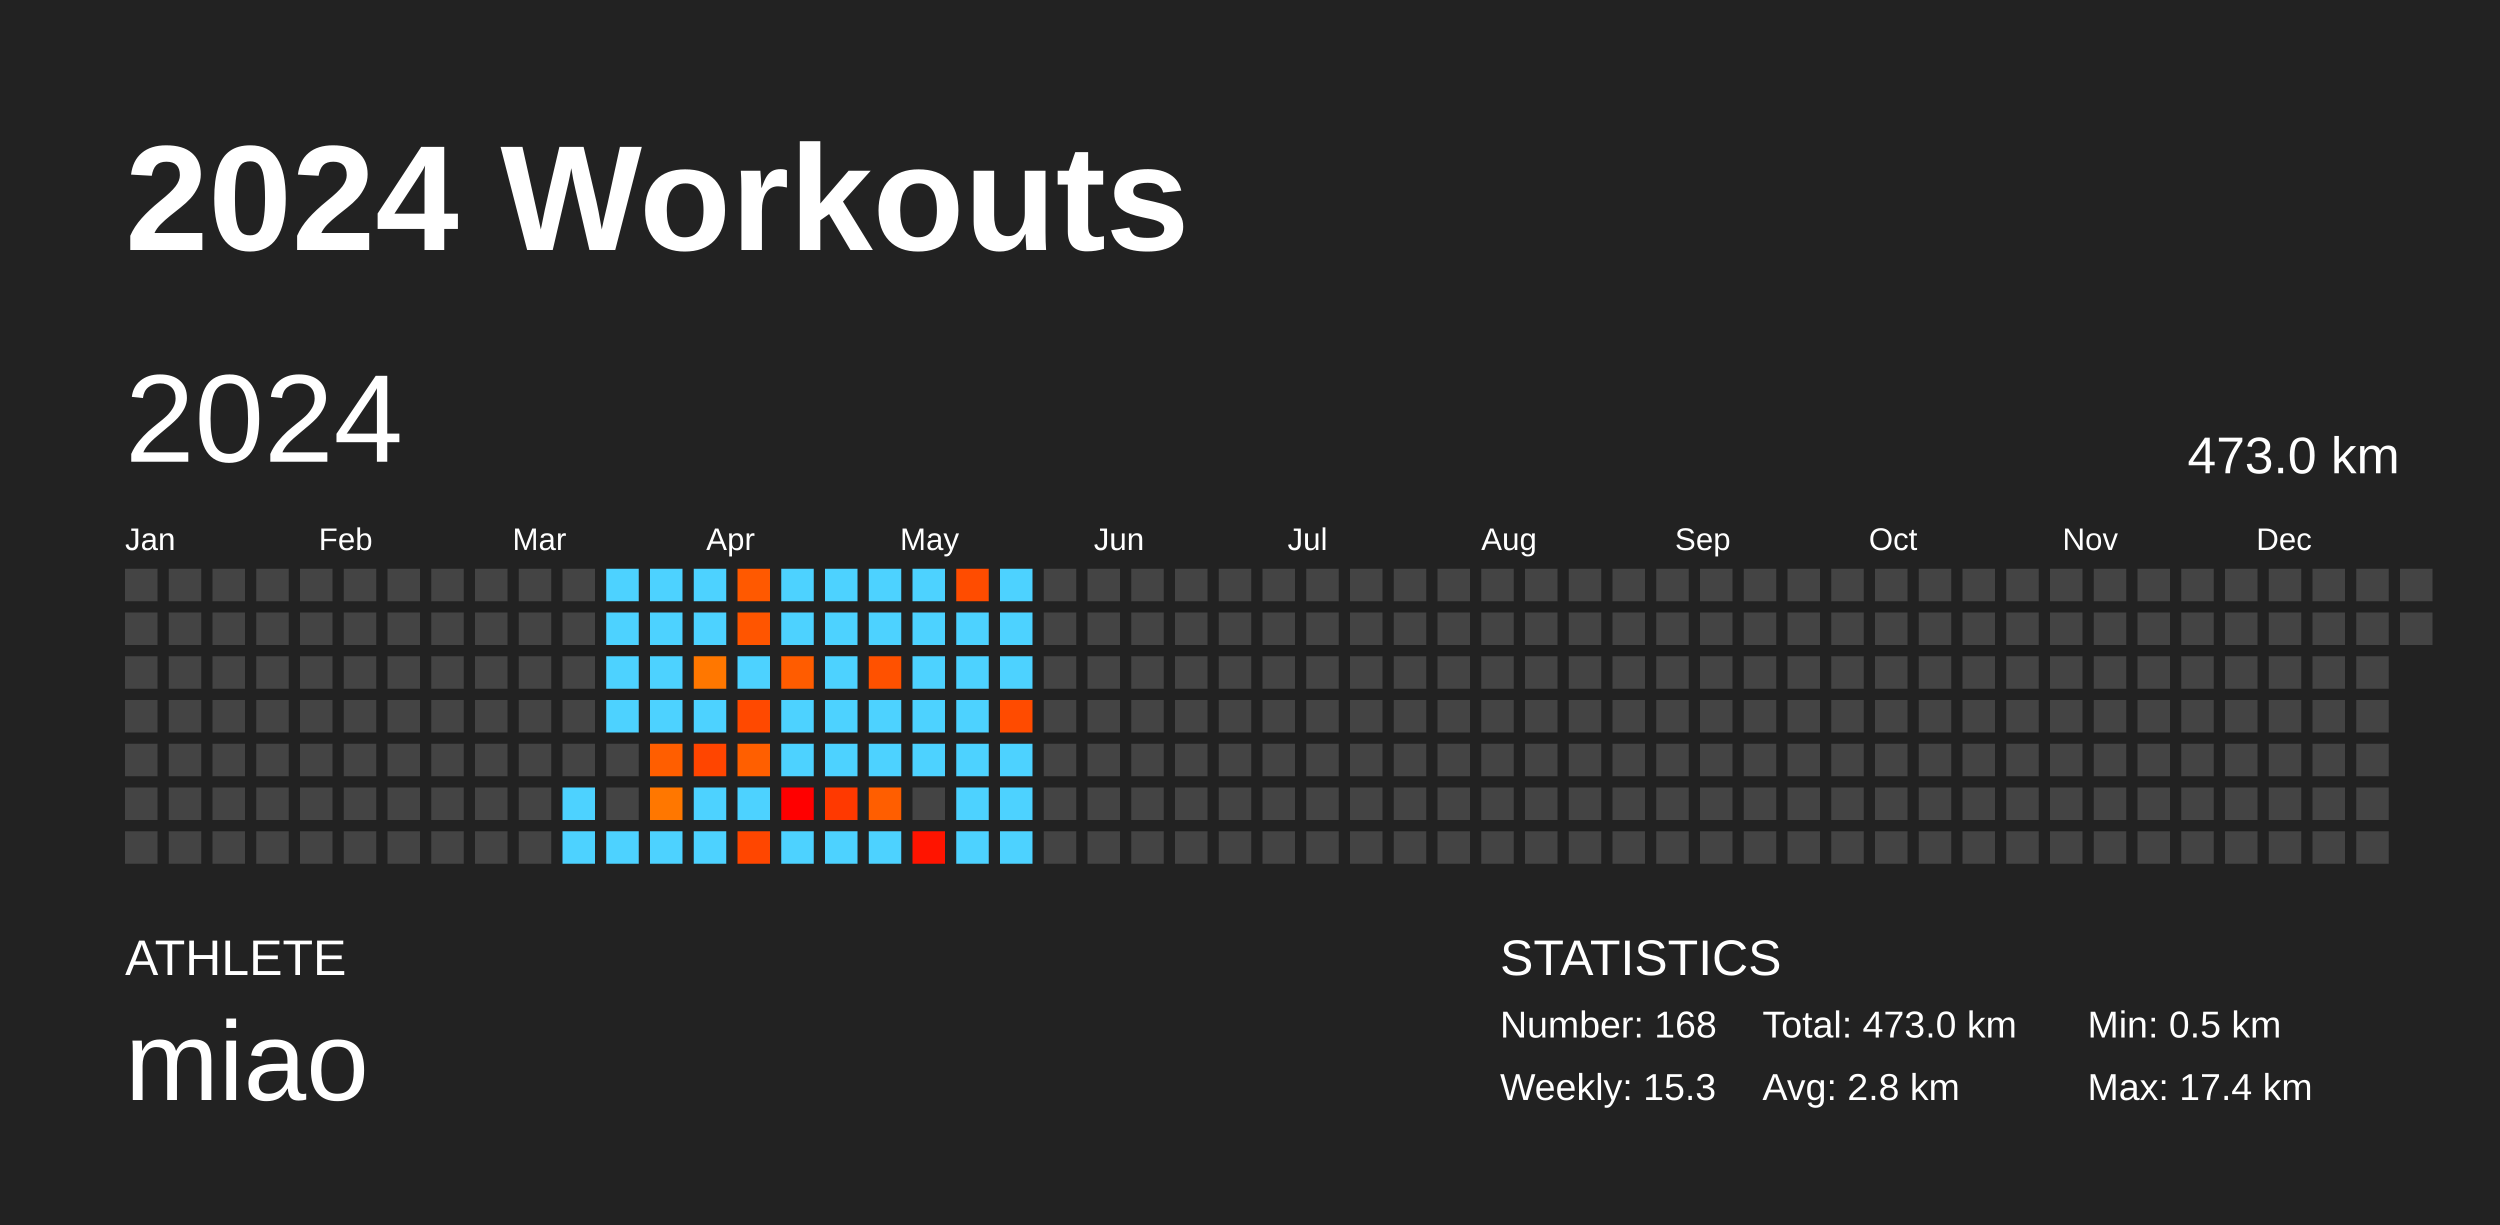
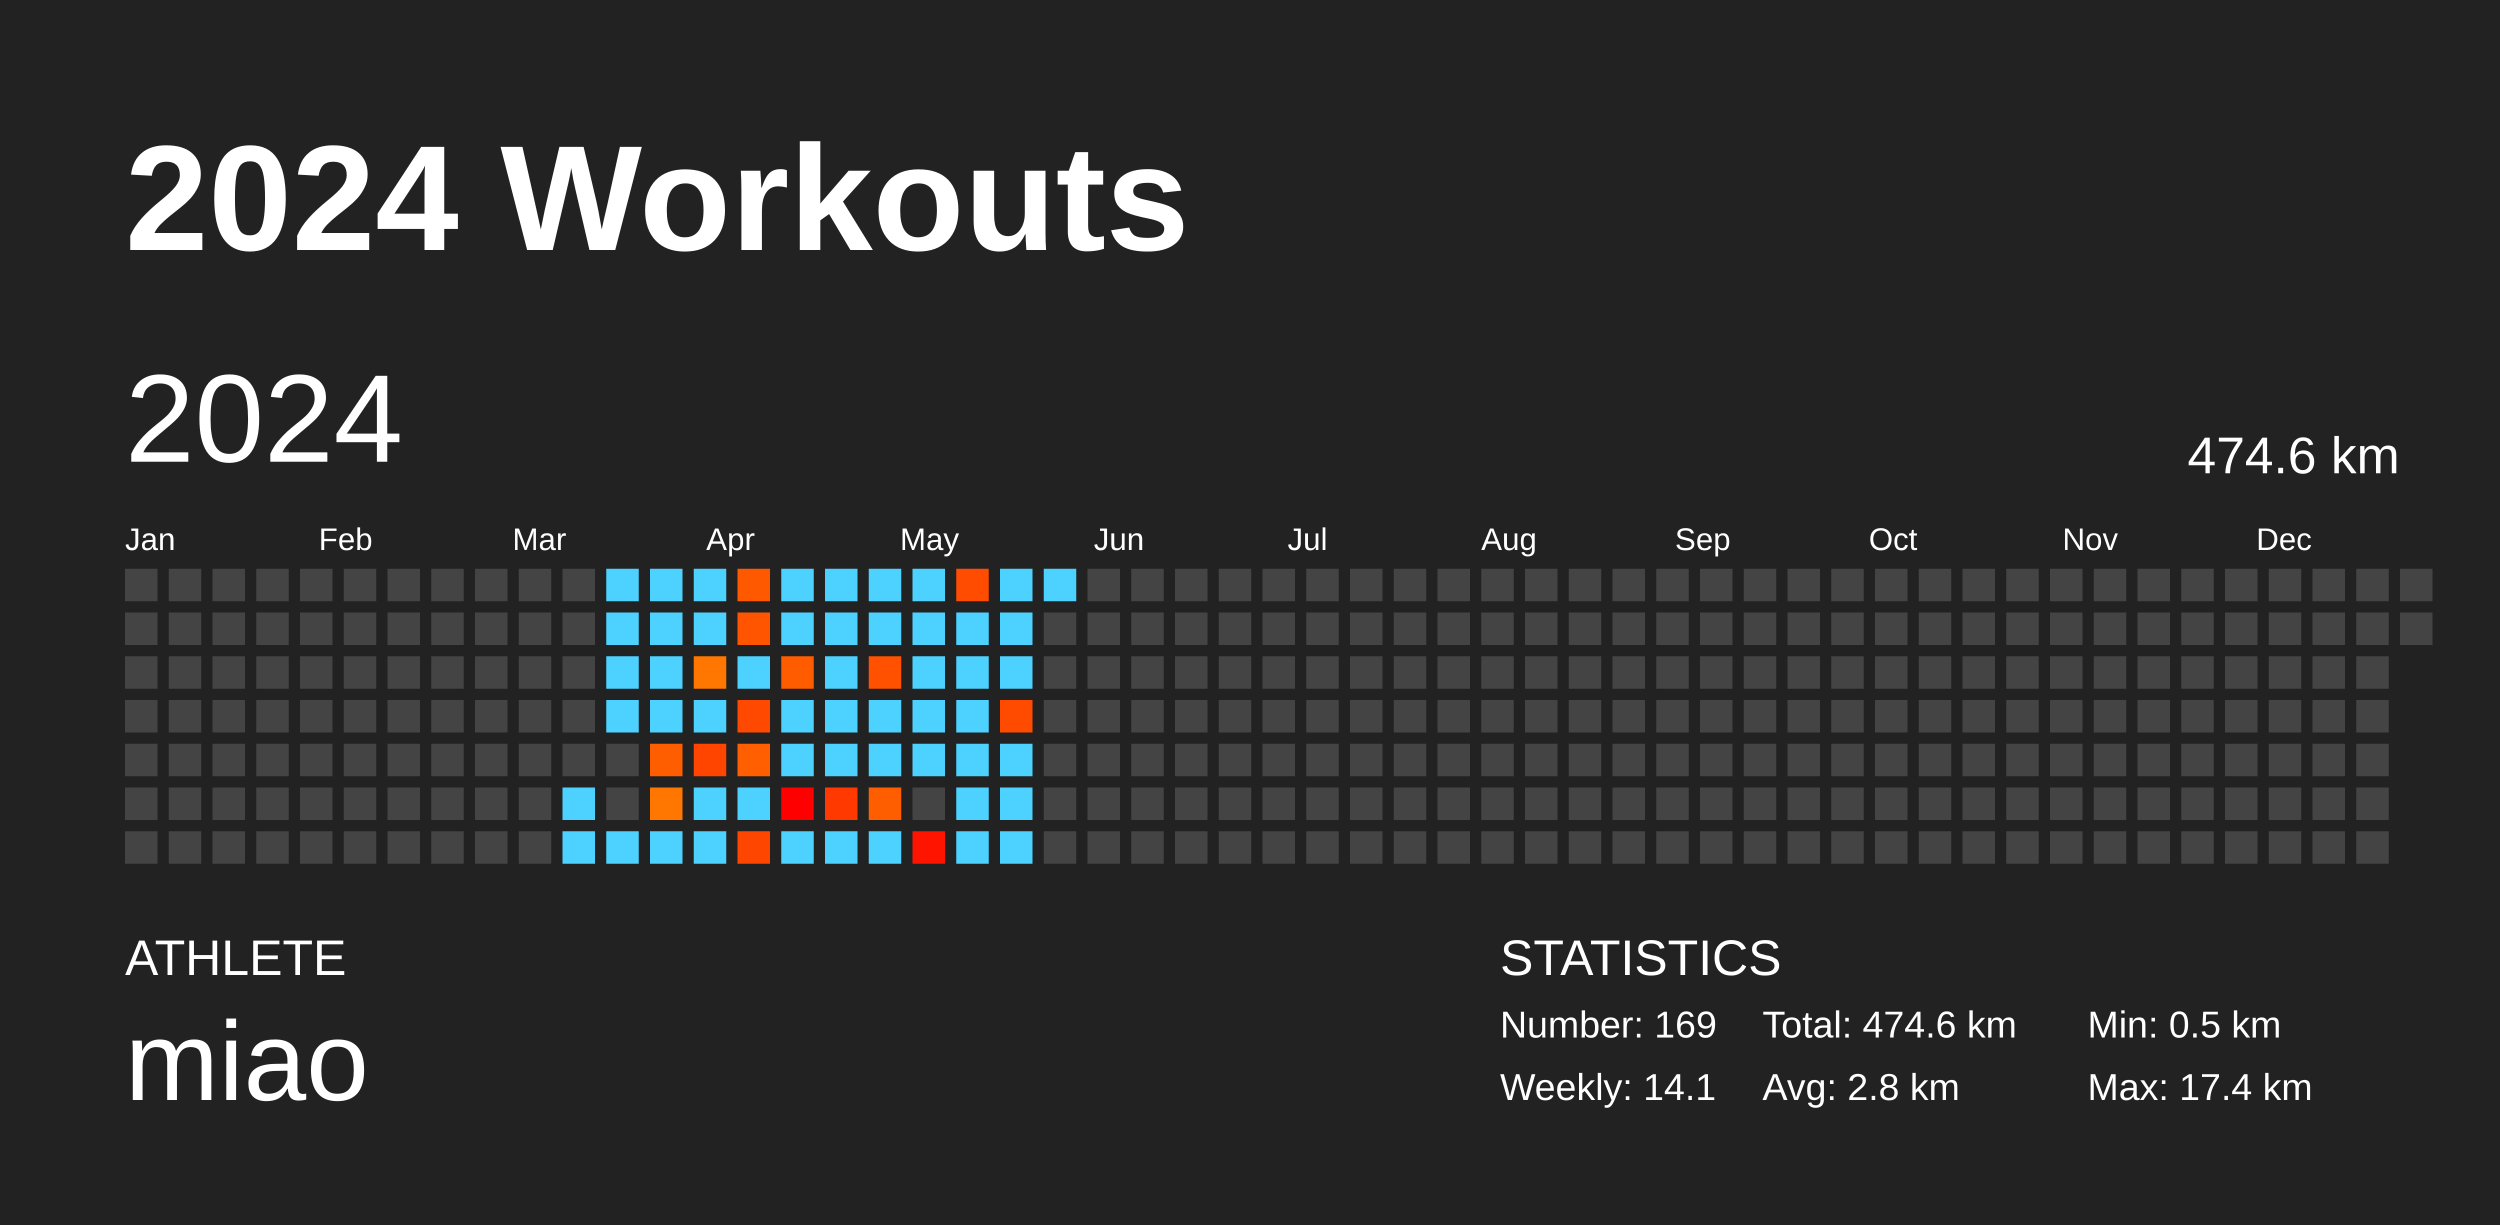
<svg xmlns="http://www.w3.org/2000/svg" baseProfile="full" height="98mm" version="1.1" viewBox="0,0,200,98" width="200mm">
  <defs />
  <rect fill="#222222" height="98" width="200" x="0" y="0" />
  <text fill="#FFFFFF" style="font-size:12px; font-family:Arial; font-weight:bold;" x="10" y="20">2024 Workouts</text>
  <text fill="#FFFFFF" style="font-size:4px; font-family:Arial" x="10" y="78">ATHLETE</text>
  <text fill="#FFFFFF" style="font-size:9px; font-family:Arial" x="10" y="88">miao</text>
  <text fill="#FFFFFF" style="font-size:4px; font-family:Arial" x="120" y="78">STATISTICS</text>
-   <text fill="#FFFFFF" style="font-size:3px; font-family:Arial" x="120" y="83">Number: 168</text>
-   <text fill="#FFFFFF" style="font-size:3px; font-family:Arial" x="120" y="88">Weekly: 15.3</text>
-   <text fill="#FFFFFF" style="font-size:3px; font-family:Arial" x="141" y="83">Total: 473.0 km</text>
+   <text fill="#FFFFFF" style="font-size:3px; font-family:Arial" x="120" y="83">Number: 169</text>
+   <text fill="#FFFFFF" style="font-size:3px; font-family:Arial" x="120" y="88">Weekly: 14.1</text>
+   <text fill="#FFFFFF" style="font-size:3px; font-family:Arial" x="141" y="83">Total: 474.6 km</text>
  <text fill="#FFFFFF" style="font-size:3px; font-family:Arial" x="141" y="88">Avg: 2.8 km</text>
  <text fill="#FFFFFF" style="font-size:3px; font-family:Arial" x="167" y="83">Min: 0.5 km</text>
  <text fill="#FFFFFF" style="font-size:3px; font-family:Arial" x="167" y="88">Max: 17.4 km</text>
  <text dominant-baseline="hanging" fill="#FFFFFF" style="font-size:10.0px; font-family:Arial;" x="10" y="30">2024</text>
-   <text dominant-baseline="hanging" fill="#FFFFFF" style="font-size:4.125px; font-family:Arial;" x="175" y="35">473.0 km</text>
+   <text dominant-baseline="hanging" fill="#FFFFFF" style="font-size:4.125px; font-family:Arial;" x="175" y="35">474.6 km</text>
  <text fill="#FFFFFF" style="font-size:2.5px; font-family:Arial" x="10.0" y="44">Jan</text>
  <text fill="#FFFFFF" style="font-size:2.5px; font-family:Arial" x="25.5" y="44">Feb</text>
  <text fill="#FFFFFF" style="font-size:2.5px; font-family:Arial" x="41.0" y="44">Mar</text>
  <text fill="#FFFFFF" style="font-size:2.5px; font-family:Arial" x="56.5" y="44">Apr</text>
  <text fill="#FFFFFF" style="font-size:2.5px; font-family:Arial" x="72.0" y="44">May</text>
  <text fill="#FFFFFF" style="font-size:2.5px; font-family:Arial" x="87.5" y="44">Jun</text>
  <text fill="#FFFFFF" style="font-size:2.5px; font-family:Arial" x="103.0" y="44">Jul</text>
  <text fill="#FFFFFF" style="font-size:2.5px; font-family:Arial" x="118.5" y="44">Aug</text>
  <text fill="#FFFFFF" style="font-size:2.5px; font-family:Arial" x="134.0" y="44">Sep</text>
  <text fill="#FFFFFF" style="font-size:2.5px; font-family:Arial" x="149.5" y="44">Oct</text>
  <text fill="#FFFFFF" style="font-size:2.5px; font-family:Arial" x="165.0" y="44">Nov</text>
  <text fill="#FFFFFF" style="font-size:2.5px; font-family:Arial" x="180.5" y="44">Dec</text>
  <rect fill="#444444" height="2.6" width="2.6" x="10.0" y="45.5" />
  <rect fill="#444444" height="2.6" width="2.6" x="10.0" y="49.0" />
  <rect fill="#444444" height="2.6" width="2.6" x="10.0" y="52.5" />
  <rect fill="#444444" height="2.6" width="2.6" x="10.0" y="56.0" />
  <rect fill="#444444" height="2.6" width="2.6" x="10.0" y="59.5" />
  <rect fill="#444444" height="2.6" width="2.6" x="10.0" y="63.0" />
  <rect fill="#444444" height="2.6" width="2.6" x="10.0" y="66.5" />
  <rect fill="#444444" height="2.6" width="2.6" x="13.5" y="45.5" />
  <rect fill="#444444" height="2.6" width="2.6" x="13.5" y="49.0" />
  <rect fill="#444444" height="2.6" width="2.6" x="13.5" y="52.5" />
  <rect fill="#444444" height="2.6" width="2.6" x="13.5" y="56.0" />
  <rect fill="#444444" height="2.6" width="2.6" x="13.5" y="59.5" />
  <rect fill="#444444" height="2.6" width="2.6" x="13.5" y="63.0" />
  <rect fill="#444444" height="2.6" width="2.6" x="13.5" y="66.5" />
  <rect fill="#444444" height="2.6" width="2.6" x="17.0" y="45.5" />
  <rect fill="#444444" height="2.6" width="2.6" x="17.0" y="49.0" />
  <rect fill="#444444" height="2.6" width="2.6" x="17.0" y="52.5" />
  <rect fill="#444444" height="2.6" width="2.6" x="17.0" y="56.0" />
  <rect fill="#444444" height="2.6" width="2.6" x="17.0" y="59.5" />
  <rect fill="#444444" height="2.6" width="2.6" x="17.0" y="63.0" />
  <rect fill="#444444" height="2.6" width="2.6" x="17.0" y="66.5" />
  <rect fill="#444444" height="2.6" width="2.6" x="20.5" y="45.5" />
  <rect fill="#444444" height="2.6" width="2.6" x="20.5" y="49.0" />
  <rect fill="#444444" height="2.6" width="2.6" x="20.5" y="52.5" />
  <rect fill="#444444" height="2.6" width="2.6" x="20.5" y="56.0" />
  <rect fill="#444444" height="2.6" width="2.6" x="20.5" y="59.5" />
  <rect fill="#444444" height="2.6" width="2.6" x="20.5" y="63.0" />
  <rect fill="#444444" height="2.6" width="2.6" x="20.5" y="66.5" />
  <rect fill="#444444" height="2.6" width="2.6" x="24.0" y="45.5" />
  <rect fill="#444444" height="2.6" width="2.6" x="24.0" y="49.0" />
  <rect fill="#444444" height="2.6" width="2.6" x="24.0" y="52.5" />
  <rect fill="#444444" height="2.6" width="2.6" x="24.0" y="56.0" />
  <rect fill="#444444" height="2.6" width="2.6" x="24.0" y="59.5" />
  <rect fill="#444444" height="2.6" width="2.6" x="24.0" y="63.0" />
  <rect fill="#444444" height="2.6" width="2.6" x="24.0" y="66.5" />
  <rect fill="#444444" height="2.6" width="2.6" x="27.5" y="45.5" />
  <rect fill="#444444" height="2.6" width="2.6" x="27.5" y="49.0" />
  <rect fill="#444444" height="2.6" width="2.6" x="27.5" y="52.5" />
  <rect fill="#444444" height="2.6" width="2.6" x="27.5" y="56.0" />
  <rect fill="#444444" height="2.6" width="2.6" x="27.5" y="59.5" />
  <rect fill="#444444" height="2.6" width="2.6" x="27.5" y="63.0" />
  <rect fill="#444444" height="2.6" width="2.6" x="27.5" y="66.5" />
  <rect fill="#444444" height="2.6" width="2.6" x="31.0" y="45.5" />
  <rect fill="#444444" height="2.6" width="2.6" x="31.0" y="49.0" />
  <rect fill="#444444" height="2.6" width="2.6" x="31.0" y="52.5" />
  <rect fill="#444444" height="2.6" width="2.6" x="31.0" y="56.0" />
  <rect fill="#444444" height="2.6" width="2.6" x="31.0" y="59.5" />
  <rect fill="#444444" height="2.6" width="2.6" x="31.0" y="63.0" />
  <rect fill="#444444" height="2.6" width="2.6" x="31.0" y="66.5" />
  <rect fill="#444444" height="2.6" width="2.6" x="34.5" y="45.5" />
  <rect fill="#444444" height="2.6" width="2.6" x="34.5" y="49.0" />
  <rect fill="#444444" height="2.6" width="2.6" x="34.5" y="52.5" />
  <rect fill="#444444" height="2.6" width="2.6" x="34.5" y="56.0" />
  <rect fill="#444444" height="2.6" width="2.6" x="34.5" y="59.5" />
  <rect fill="#444444" height="2.6" width="2.6" x="34.5" y="63.0" />
  <rect fill="#444444" height="2.6" width="2.6" x="34.5" y="66.5" />
  <rect fill="#444444" height="2.6" width="2.6" x="38.0" y="45.5" />
  <rect fill="#444444" height="2.6" width="2.6" x="38.0" y="49.0" />
  <rect fill="#444444" height="2.6" width="2.6" x="38.0" y="52.5" />
  <rect fill="#444444" height="2.6" width="2.6" x="38.0" y="56.0" />
  <rect fill="#444444" height="2.6" width="2.6" x="38.0" y="59.5" />
  <rect fill="#444444" height="2.6" width="2.6" x="38.0" y="63.0" />
  <rect fill="#444444" height="2.6" width="2.6" x="38.0" y="66.5" />
  <rect fill="#444444" height="2.6" width="2.6" x="41.5" y="45.5" />
  <rect fill="#444444" height="2.6" width="2.6" x="41.5" y="49.0" />
  <rect fill="#444444" height="2.6" width="2.6" x="41.5" y="52.5" />
  <rect fill="#444444" height="2.6" width="2.6" x="41.5" y="56.0" />
  <rect fill="#444444" height="2.6" width="2.6" x="41.5" y="59.5" />
  <rect fill="#444444" height="2.6" width="2.6" x="41.5" y="63.0" />
  <rect fill="#444444" height="2.6" width="2.6" x="41.5" y="66.5" />
  <rect fill="#444444" height="2.6" width="2.6" x="45.0" y="45.5" />
  <rect fill="#444444" height="2.6" width="2.6" x="45.0" y="49.0" />
  <rect fill="#444444" height="2.6" width="2.6" x="45.0" y="52.5" />
  <rect fill="#444444" height="2.6" width="2.6" x="45.0" y="56.0" />
  <rect fill="#444444" height="2.6" width="2.6" x="45.0" y="59.5" />
  <rect fill="#4dd2ff" height="2.6" width="2.6" x="45.0" y="63.0" />
  <rect fill="#4dd2ff" height="2.6" width="2.6" x="45.0" y="66.5" />
  <rect fill="#4dd2ff" height="2.6" width="2.6" x="48.5" y="45.5" />
  <rect fill="#4dd2ff" height="2.6" width="2.6" x="48.5" y="49.0" />
  <rect fill="#4dd2ff" height="2.6" width="2.6" x="48.5" y="52.5" />
  <rect fill="#4dd2ff" height="2.6" width="2.6" x="48.5" y="56.0" />
  <rect fill="#444444" height="2.6" width="2.6" x="48.5" y="59.5" />
  <rect fill="#444444" height="2.6" width="2.6" x="48.5" y="63.0" />
  <rect fill="#4dd2ff" height="2.6" width="2.6" x="48.5" y="66.5" />
  <rect fill="#4dd2ff" height="2.6" width="2.6" x="52.0" y="45.5" />
  <rect fill="#4dd2ff" height="2.6" width="2.6" x="52.0" y="49.0" />
  <rect fill="#4dd2ff" height="2.6" width="2.6" x="52.0" y="52.5" />
  <rect fill="#4dd2ff" height="2.6" width="2.6" x="52.0" y="56.0" />
  <rect fill="#ff5e00" height="2.6" width="2.6" x="52.0" y="59.5" />
  <rect fill="#ff7700" height="2.6" width="2.6" x="52.0" y="63.0" />
  <rect fill="#4dd2ff" height="2.6" width="2.6" x="52.0" y="66.5" />
  <rect fill="#4dd2ff" height="2.6" width="2.6" x="55.5" y="45.5" />
  <rect fill="#4dd2ff" height="2.6" width="2.6" x="55.5" y="49.0" />
  <rect fill="#ff7700" height="2.6" width="2.6" x="55.5" y="52.5" />
  <rect fill="#4dd2ff" height="2.6" width="2.6" x="55.5" y="56.0" />
  <rect fill="#ff4500" height="2.6" width="2.6" x="55.5" y="59.5" />
  <rect fill="#4dd2ff" height="2.6" width="2.6" x="55.5" y="63.0" />
  <rect fill="#4dd2ff" height="2.6" width="2.6" x="55.5" y="66.5" />
  <rect fill="#ff5900" height="2.6" width="2.6" x="59.0" y="45.5" />
  <rect fill="#ff5500" height="2.6" width="2.6" x="59.0" y="49.0" />
  <rect fill="#4dd2ff" height="2.6" width="2.6" x="59.0" y="52.5" />
  <rect fill="#ff4900" height="2.6" width="2.6" x="59.0" y="56.0" />
  <rect fill="#ff5f00" height="2.6" width="2.6" x="59.0" y="59.5" />
  <rect fill="#4dd2ff" height="2.6" width="2.6" x="59.0" y="63.0" />
  <rect fill="#ff4600" height="2.6" width="2.6" x="59.0" y="66.5" />
  <rect fill="#4dd2ff" height="2.6" width="2.6" x="62.5" y="45.5" />
  <rect fill="#4dd2ff" height="2.6" width="2.6" x="62.5" y="49.0" />
  <rect fill="#ff5c00" height="2.6" width="2.6" x="62.5" y="52.5" />
  <rect fill="#4dd2ff" height="2.6" width="2.6" x="62.5" y="56.0" />
  <rect fill="#4dd2ff" height="2.6" width="2.6" x="62.5" y="59.5" />
  <rect fill="#ff0000" height="2.6" width="2.6" x="62.5" y="63.0" />
  <rect fill="#4dd2ff" height="2.6" width="2.6" x="62.5" y="66.5" />
  <rect fill="#4dd2ff" height="2.6" width="2.6" x="66.0" y="45.5" />
  <rect fill="#4dd2ff" height="2.6" width="2.6" x="66.0" y="49.0" />
  <rect fill="#4dd2ff" height="2.6" width="2.6" x="66.0" y="52.5" />
  <rect fill="#4dd2ff" height="2.6" width="2.6" x="66.0" y="56.0" />
  <rect fill="#4dd2ff" height="2.6" width="2.6" x="66.0" y="59.5" />
  <rect fill="#ff3900" height="2.6" width="2.6" x="66.0" y="63.0" />
  <rect fill="#4dd2ff" height="2.6" width="2.6" x="66.0" y="66.5" />
  <rect fill="#4dd2ff" height="2.6" width="2.6" x="69.5" y="45.5" />
  <rect fill="#4dd2ff" height="2.6" width="2.6" x="69.5" y="49.0" />
  <rect fill="#ff5100" height="2.6" width="2.6" x="69.5" y="52.5" />
  <rect fill="#4dd2ff" height="2.6" width="2.6" x="69.5" y="56.0" />
  <rect fill="#4dd2ff" height="2.6" width="2.6" x="69.5" y="59.5" />
  <rect fill="#ff5e00" height="2.6" width="2.6" x="69.5" y="63.0" />
  <rect fill="#4dd2ff" height="2.6" width="2.6" x="69.5" y="66.5" />
  <rect fill="#4dd2ff" height="2.6" width="2.6" x="73.0" y="45.5" />
  <rect fill="#4dd2ff" height="2.6" width="2.6" x="73.0" y="49.0" />
  <rect fill="#4dd2ff" height="2.6" width="2.6" x="73.0" y="52.5" />
  <rect fill="#4dd2ff" height="2.6" width="2.6" x="73.0" y="56.0" />
  <rect fill="#4dd2ff" height="2.6" width="2.6" x="73.0" y="59.5" />
  <rect fill="#444444" height="2.6" width="2.6" x="73.0" y="63.0" />
  <rect fill="#ff1400" height="2.6" width="2.6" x="73.0" y="66.5" />
  <rect fill="#ff4c00" height="2.6" width="2.6" x="76.5" y="45.5" />
  <rect fill="#4dd2ff" height="2.6" width="2.6" x="76.5" y="49.0" />
  <rect fill="#4dd2ff" height="2.6" width="2.6" x="76.5" y="52.5" />
  <rect fill="#4dd2ff" height="2.6" width="2.6" x="76.5" y="56.0" />
  <rect fill="#4dd2ff" height="2.6" width="2.6" x="76.5" y="59.5" />
  <rect fill="#4dd2ff" height="2.6" width="2.6" x="76.5" y="63.0" />
  <rect fill="#4dd2ff" height="2.6" width="2.6" x="76.5" y="66.5" />
  <rect fill="#4dd2ff" height="2.6" width="2.6" x="80.0" y="45.5" />
  <rect fill="#4dd2ff" height="2.6" width="2.6" x="80.0" y="49.0" />
  <rect fill="#4dd2ff" height="2.6" width="2.6" x="80.0" y="52.5" />
  <rect fill="#ff4b00" height="2.6" width="2.6" x="80.0" y="56.0" />
  <rect fill="#4dd2ff" height="2.6" width="2.6" x="80.0" y="59.5" />
  <rect fill="#4dd2ff" height="2.6" width="2.6" x="80.0" y="63.0" />
  <rect fill="#4dd2ff" height="2.6" width="2.6" x="80.0" y="66.5" />
-   <rect fill="#444444" height="2.6" width="2.6" x="83.5" y="45.5" />
+   <rect fill="#4dd2ff" height="2.6" width="2.6" x="83.5" y="45.5" />
  <rect fill="#444444" height="2.6" width="2.6" x="83.5" y="49.0" />
  <rect fill="#444444" height="2.6" width="2.6" x="83.5" y="52.5" />
  <rect fill="#444444" height="2.6" width="2.6" x="83.5" y="56.0" />
  <rect fill="#444444" height="2.6" width="2.6" x="83.5" y="59.5" />
  <rect fill="#444444" height="2.6" width="2.6" x="83.5" y="63.0" />
  <rect fill="#444444" height="2.6" width="2.6" x="83.5" y="66.5" />
  <rect fill="#444444" height="2.6" width="2.6" x="87.0" y="45.5" />
  <rect fill="#444444" height="2.6" width="2.6" x="87.0" y="49.0" />
  <rect fill="#444444" height="2.6" width="2.6" x="87.0" y="52.5" />
  <rect fill="#444444" height="2.6" width="2.6" x="87.0" y="56.0" />
  <rect fill="#444444" height="2.6" width="2.6" x="87.0" y="59.5" />
  <rect fill="#444444" height="2.6" width="2.6" x="87.0" y="63.0" />
  <rect fill="#444444" height="2.6" width="2.6" x="87.0" y="66.5" />
  <rect fill="#444444" height="2.6" width="2.6" x="90.5" y="45.5" />
  <rect fill="#444444" height="2.6" width="2.6" x="90.5" y="49.0" />
  <rect fill="#444444" height="2.6" width="2.6" x="90.5" y="52.5" />
  <rect fill="#444444" height="2.6" width="2.6" x="90.5" y="56.0" />
  <rect fill="#444444" height="2.6" width="2.6" x="90.5" y="59.5" />
  <rect fill="#444444" height="2.6" width="2.6" x="90.5" y="63.0" />
  <rect fill="#444444" height="2.6" width="2.6" x="90.5" y="66.5" />
  <rect fill="#444444" height="2.6" width="2.6" x="94.0" y="45.5" />
  <rect fill="#444444" height="2.6" width="2.6" x="94.0" y="49.0" />
  <rect fill="#444444" height="2.6" width="2.6" x="94.0" y="52.5" />
  <rect fill="#444444" height="2.6" width="2.6" x="94.0" y="56.0" />
  <rect fill="#444444" height="2.6" width="2.6" x="94.0" y="59.5" />
  <rect fill="#444444" height="2.6" width="2.6" x="94.0" y="63.0" />
  <rect fill="#444444" height="2.6" width="2.6" x="94.0" y="66.5" />
  <rect fill="#444444" height="2.6" width="2.6" x="97.5" y="45.5" />
  <rect fill="#444444" height="2.6" width="2.6" x="97.5" y="49.0" />
  <rect fill="#444444" height="2.6" width="2.6" x="97.5" y="52.5" />
  <rect fill="#444444" height="2.6" width="2.6" x="97.5" y="56.0" />
  <rect fill="#444444" height="2.6" width="2.6" x="97.5" y="59.5" />
  <rect fill="#444444" height="2.6" width="2.6" x="97.5" y="63.0" />
  <rect fill="#444444" height="2.6" width="2.6" x="97.5" y="66.5" />
  <rect fill="#444444" height="2.6" width="2.6" x="101.0" y="45.5" />
  <rect fill="#444444" height="2.6" width="2.6" x="101.0" y="49.0" />
  <rect fill="#444444" height="2.6" width="2.6" x="101.0" y="52.5" />
  <rect fill="#444444" height="2.6" width="2.6" x="101.0" y="56.0" />
  <rect fill="#444444" height="2.6" width="2.6" x="101.0" y="59.5" />
  <rect fill="#444444" height="2.6" width="2.6" x="101.0" y="63.0" />
  <rect fill="#444444" height="2.6" width="2.6" x="101.0" y="66.5" />
  <rect fill="#444444" height="2.6" width="2.6" x="104.5" y="45.5" />
  <rect fill="#444444" height="2.6" width="2.6" x="104.5" y="49.0" />
  <rect fill="#444444" height="2.6" width="2.6" x="104.5" y="52.5" />
  <rect fill="#444444" height="2.6" width="2.6" x="104.5" y="56.0" />
  <rect fill="#444444" height="2.6" width="2.6" x="104.5" y="59.5" />
  <rect fill="#444444" height="2.6" width="2.6" x="104.5" y="63.0" />
  <rect fill="#444444" height="2.6" width="2.6" x="104.5" y="66.5" />
  <rect fill="#444444" height="2.6" width="2.6" x="108.0" y="45.5" />
  <rect fill="#444444" height="2.6" width="2.6" x="108.0" y="49.0" />
  <rect fill="#444444" height="2.6" width="2.6" x="108.0" y="52.5" />
  <rect fill="#444444" height="2.6" width="2.6" x="108.0" y="56.0" />
  <rect fill="#444444" height="2.6" width="2.6" x="108.0" y="59.5" />
  <rect fill="#444444" height="2.6" width="2.6" x="108.0" y="63.0" />
  <rect fill="#444444" height="2.6" width="2.6" x="108.0" y="66.5" />
  <rect fill="#444444" height="2.6" width="2.6" x="111.5" y="45.5" />
  <rect fill="#444444" height="2.6" width="2.6" x="111.5" y="49.0" />
  <rect fill="#444444" height="2.6" width="2.6" x="111.5" y="52.5" />
  <rect fill="#444444" height="2.6" width="2.6" x="111.5" y="56.0" />
  <rect fill="#444444" height="2.6" width="2.6" x="111.5" y="59.5" />
  <rect fill="#444444" height="2.6" width="2.6" x="111.5" y="63.0" />
  <rect fill="#444444" height="2.6" width="2.6" x="111.5" y="66.5" />
  <rect fill="#444444" height="2.6" width="2.6" x="115.0" y="45.5" />
  <rect fill="#444444" height="2.6" width="2.6" x="115.0" y="49.0" />
  <rect fill="#444444" height="2.6" width="2.6" x="115.0" y="52.5" />
  <rect fill="#444444" height="2.6" width="2.6" x="115.0" y="56.0" />
  <rect fill="#444444" height="2.6" width="2.6" x="115.0" y="59.5" />
  <rect fill="#444444" height="2.6" width="2.6" x="115.0" y="63.0" />
  <rect fill="#444444" height="2.6" width="2.6" x="115.0" y="66.5" />
  <rect fill="#444444" height="2.6" width="2.6" x="118.5" y="45.5" />
  <rect fill="#444444" height="2.6" width="2.6" x="118.5" y="49.0" />
  <rect fill="#444444" height="2.6" width="2.6" x="118.5" y="52.5" />
  <rect fill="#444444" height="2.6" width="2.6" x="118.5" y="56.0" />
  <rect fill="#444444" height="2.6" width="2.6" x="118.5" y="59.5" />
  <rect fill="#444444" height="2.6" width="2.6" x="118.5" y="63.0" />
  <rect fill="#444444" height="2.6" width="2.6" x="118.5" y="66.5" />
  <rect fill="#444444" height="2.6" width="2.6" x="122.0" y="45.5" />
  <rect fill="#444444" height="2.6" width="2.6" x="122.0" y="49.0" />
  <rect fill="#444444" height="2.6" width="2.6" x="122.0" y="52.5" />
  <rect fill="#444444" height="2.6" width="2.6" x="122.0" y="56.0" />
  <rect fill="#444444" height="2.6" width="2.6" x="122.0" y="59.5" />
  <rect fill="#444444" height="2.6" width="2.6" x="122.0" y="63.0" />
  <rect fill="#444444" height="2.6" width="2.6" x="122.0" y="66.5" />
  <rect fill="#444444" height="2.6" width="2.6" x="125.5" y="45.5" />
  <rect fill="#444444" height="2.6" width="2.6" x="125.5" y="49.0" />
  <rect fill="#444444" height="2.6" width="2.6" x="125.5" y="52.5" />
  <rect fill="#444444" height="2.6" width="2.6" x="125.5" y="56.0" />
  <rect fill="#444444" height="2.6" width="2.6" x="125.5" y="59.5" />
  <rect fill="#444444" height="2.6" width="2.6" x="125.5" y="63.0" />
  <rect fill="#444444" height="2.6" width="2.6" x="125.5" y="66.5" />
  <rect fill="#444444" height="2.6" width="2.6" x="129.0" y="45.5" />
  <rect fill="#444444" height="2.6" width="2.6" x="129.0" y="49.0" />
  <rect fill="#444444" height="2.6" width="2.6" x="129.0" y="52.5" />
  <rect fill="#444444" height="2.6" width="2.6" x="129.0" y="56.0" />
  <rect fill="#444444" height="2.6" width="2.6" x="129.0" y="59.5" />
  <rect fill="#444444" height="2.6" width="2.6" x="129.0" y="63.0" />
  <rect fill="#444444" height="2.6" width="2.6" x="129.0" y="66.5" />
  <rect fill="#444444" height="2.6" width="2.6" x="132.5" y="45.5" />
  <rect fill="#444444" height="2.6" width="2.6" x="132.5" y="49.0" />
  <rect fill="#444444" height="2.6" width="2.6" x="132.5" y="52.5" />
  <rect fill="#444444" height="2.6" width="2.6" x="132.5" y="56.0" />
  <rect fill="#444444" height="2.6" width="2.6" x="132.5" y="59.5" />
  <rect fill="#444444" height="2.6" width="2.6" x="132.5" y="63.0" />
  <rect fill="#444444" height="2.6" width="2.6" x="132.5" y="66.5" />
  <rect fill="#444444" height="2.6" width="2.6" x="136.0" y="45.5" />
  <rect fill="#444444" height="2.6" width="2.6" x="136.0" y="49.0" />
  <rect fill="#444444" height="2.6" width="2.6" x="136.0" y="52.5" />
  <rect fill="#444444" height="2.6" width="2.6" x="136.0" y="56.0" />
  <rect fill="#444444" height="2.6" width="2.6" x="136.0" y="59.5" />
  <rect fill="#444444" height="2.6" width="2.6" x="136.0" y="63.0" />
  <rect fill="#444444" height="2.6" width="2.6" x="136.0" y="66.5" />
  <rect fill="#444444" height="2.6" width="2.6" x="139.5" y="45.5" />
  <rect fill="#444444" height="2.6" width="2.6" x="139.5" y="49.0" />
  <rect fill="#444444" height="2.6" width="2.6" x="139.5" y="52.5" />
  <rect fill="#444444" height="2.6" width="2.6" x="139.5" y="56.0" />
  <rect fill="#444444" height="2.6" width="2.6" x="139.5" y="59.5" />
  <rect fill="#444444" height="2.6" width="2.6" x="139.5" y="63.0" />
  <rect fill="#444444" height="2.6" width="2.6" x="139.5" y="66.5" />
  <rect fill="#444444" height="2.6" width="2.6" x="143.0" y="45.5" />
  <rect fill="#444444" height="2.6" width="2.6" x="143.0" y="49.0" />
  <rect fill="#444444" height="2.6" width="2.6" x="143.0" y="52.5" />
  <rect fill="#444444" height="2.6" width="2.6" x="143.0" y="56.0" />
  <rect fill="#444444" height="2.6" width="2.6" x="143.0" y="59.5" />
  <rect fill="#444444" height="2.6" width="2.6" x="143.0" y="63.0" />
  <rect fill="#444444" height="2.6" width="2.6" x="143.0" y="66.5" />
  <rect fill="#444444" height="2.6" width="2.6" x="146.5" y="45.5" />
  <rect fill="#444444" height="2.6" width="2.6" x="146.5" y="49.0" />
  <rect fill="#444444" height="2.6" width="2.6" x="146.5" y="52.5" />
  <rect fill="#444444" height="2.6" width="2.6" x="146.5" y="56.0" />
  <rect fill="#444444" height="2.6" width="2.6" x="146.5" y="59.5" />
  <rect fill="#444444" height="2.6" width="2.6" x="146.5" y="63.0" />
  <rect fill="#444444" height="2.6" width="2.6" x="146.5" y="66.5" />
  <rect fill="#444444" height="2.6" width="2.6" x="150.0" y="45.5" />
  <rect fill="#444444" height="2.6" width="2.6" x="150.0" y="49.0" />
  <rect fill="#444444" height="2.6" width="2.6" x="150.0" y="52.5" />
  <rect fill="#444444" height="2.6" width="2.6" x="150.0" y="56.0" />
  <rect fill="#444444" height="2.6" width="2.6" x="150.0" y="59.5" />
  <rect fill="#444444" height="2.6" width="2.6" x="150.0" y="63.0" />
  <rect fill="#444444" height="2.6" width="2.6" x="150.0" y="66.5" />
  <rect fill="#444444" height="2.6" width="2.6" x="153.5" y="45.5" />
  <rect fill="#444444" height="2.6" width="2.6" x="153.5" y="49.0" />
  <rect fill="#444444" height="2.6" width="2.6" x="153.5" y="52.5" />
  <rect fill="#444444" height="2.6" width="2.6" x="153.5" y="56.0" />
  <rect fill="#444444" height="2.6" width="2.6" x="153.5" y="59.5" />
  <rect fill="#444444" height="2.6" width="2.6" x="153.5" y="63.0" />
  <rect fill="#444444" height="2.6" width="2.6" x="153.5" y="66.5" />
  <rect fill="#444444" height="2.6" width="2.6" x="157.0" y="45.5" />
  <rect fill="#444444" height="2.6" width="2.6" x="157.0" y="49.0" />
  <rect fill="#444444" height="2.6" width="2.6" x="157.0" y="52.5" />
  <rect fill="#444444" height="2.6" width="2.6" x="157.0" y="56.0" />
  <rect fill="#444444" height="2.6" width="2.6" x="157.0" y="59.5" />
  <rect fill="#444444" height="2.6" width="2.6" x="157.0" y="63.0" />
  <rect fill="#444444" height="2.6" width="2.6" x="157.0" y="66.5" />
  <rect fill="#444444" height="2.6" width="2.6" x="160.5" y="45.5" />
  <rect fill="#444444" height="2.6" width="2.6" x="160.5" y="49.0" />
  <rect fill="#444444" height="2.6" width="2.6" x="160.5" y="52.5" />
  <rect fill="#444444" height="2.6" width="2.6" x="160.5" y="56.0" />
  <rect fill="#444444" height="2.6" width="2.6" x="160.5" y="59.5" />
  <rect fill="#444444" height="2.6" width="2.6" x="160.5" y="63.0" />
  <rect fill="#444444" height="2.6" width="2.6" x="160.5" y="66.5" />
  <rect fill="#444444" height="2.6" width="2.6" x="164.0" y="45.5" />
  <rect fill="#444444" height="2.6" width="2.6" x="164.0" y="49.0" />
  <rect fill="#444444" height="2.6" width="2.6" x="164.0" y="52.5" />
  <rect fill="#444444" height="2.6" width="2.6" x="164.0" y="56.0" />
  <rect fill="#444444" height="2.6" width="2.6" x="164.0" y="59.5" />
  <rect fill="#444444" height="2.6" width="2.6" x="164.0" y="63.0" />
  <rect fill="#444444" height="2.6" width="2.6" x="164.0" y="66.5" />
  <rect fill="#444444" height="2.6" width="2.6" x="167.5" y="45.5" />
  <rect fill="#444444" height="2.6" width="2.6" x="167.5" y="49.0" />
  <rect fill="#444444" height="2.6" width="2.6" x="167.5" y="52.5" />
  <rect fill="#444444" height="2.6" width="2.6" x="167.5" y="56.0" />
  <rect fill="#444444" height="2.6" width="2.6" x="167.5" y="59.5" />
  <rect fill="#444444" height="2.6" width="2.6" x="167.5" y="63.0" />
  <rect fill="#444444" height="2.6" width="2.6" x="167.5" y="66.5" />
  <rect fill="#444444" height="2.6" width="2.6" x="171.0" y="45.5" />
  <rect fill="#444444" height="2.6" width="2.6" x="171.0" y="49.0" />
  <rect fill="#444444" height="2.6" width="2.6" x="171.0" y="52.5" />
  <rect fill="#444444" height="2.6" width="2.6" x="171.0" y="56.0" />
  <rect fill="#444444" height="2.6" width="2.6" x="171.0" y="59.5" />
  <rect fill="#444444" height="2.6" width="2.6" x="171.0" y="63.0" />
  <rect fill="#444444" height="2.6" width="2.6" x="171.0" y="66.5" />
  <rect fill="#444444" height="2.6" width="2.6" x="174.5" y="45.5" />
  <rect fill="#444444" height="2.6" width="2.6" x="174.5" y="49.0" />
  <rect fill="#444444" height="2.6" width="2.6" x="174.5" y="52.5" />
  <rect fill="#444444" height="2.6" width="2.6" x="174.5" y="56.0" />
  <rect fill="#444444" height="2.6" width="2.6" x="174.5" y="59.5" />
  <rect fill="#444444" height="2.6" width="2.6" x="174.5" y="63.0" />
  <rect fill="#444444" height="2.6" width="2.6" x="174.5" y="66.5" />
  <rect fill="#444444" height="2.6" width="2.6" x="178.0" y="45.5" />
  <rect fill="#444444" height="2.6" width="2.6" x="178.0" y="49.0" />
  <rect fill="#444444" height="2.6" width="2.6" x="178.0" y="52.5" />
  <rect fill="#444444" height="2.6" width="2.6" x="178.0" y="56.0" />
  <rect fill="#444444" height="2.6" width="2.6" x="178.0" y="59.5" />
  <rect fill="#444444" height="2.6" width="2.6" x="178.0" y="63.0" />
  <rect fill="#444444" height="2.6" width="2.6" x="178.0" y="66.5" />
  <rect fill="#444444" height="2.6" width="2.6" x="181.5" y="45.5" />
  <rect fill="#444444" height="2.6" width="2.6" x="181.5" y="49.0" />
  <rect fill="#444444" height="2.6" width="2.6" x="181.5" y="52.5" />
  <rect fill="#444444" height="2.6" width="2.6" x="181.5" y="56.0" />
  <rect fill="#444444" height="2.6" width="2.6" x="181.5" y="59.5" />
  <rect fill="#444444" height="2.6" width="2.6" x="181.5" y="63.0" />
  <rect fill="#444444" height="2.6" width="2.6" x="181.5" y="66.5" />
  <rect fill="#444444" height="2.6" width="2.6" x="185.0" y="45.5" />
  <rect fill="#444444" height="2.6" width="2.6" x="185.0" y="49.0" />
  <rect fill="#444444" height="2.6" width="2.6" x="185.0" y="52.5" />
  <rect fill="#444444" height="2.6" width="2.6" x="185.0" y="56.0" />
  <rect fill="#444444" height="2.6" width="2.6" x="185.0" y="59.5" />
  <rect fill="#444444" height="2.6" width="2.6" x="185.0" y="63.0" />
  <rect fill="#444444" height="2.6" width="2.6" x="185.0" y="66.5" />
  <rect fill="#444444" height="2.6" width="2.6" x="188.5" y="45.5" />
  <rect fill="#444444" height="2.6" width="2.6" x="188.5" y="49.0" />
  <rect fill="#444444" height="2.6" width="2.6" x="188.5" y="52.5" />
  <rect fill="#444444" height="2.6" width="2.6" x="188.5" y="56.0" />
  <rect fill="#444444" height="2.6" width="2.6" x="188.5" y="59.5" />
  <rect fill="#444444" height="2.6" width="2.6" x="188.5" y="63.0" />
  <rect fill="#444444" height="2.6" width="2.6" x="188.5" y="66.5" />
  <rect fill="#444444" height="2.6" width="2.6" x="192.0" y="45.5" />
  <rect fill="#444444" height="2.6" width="2.6" x="192.0" y="49.0" />
</svg>
